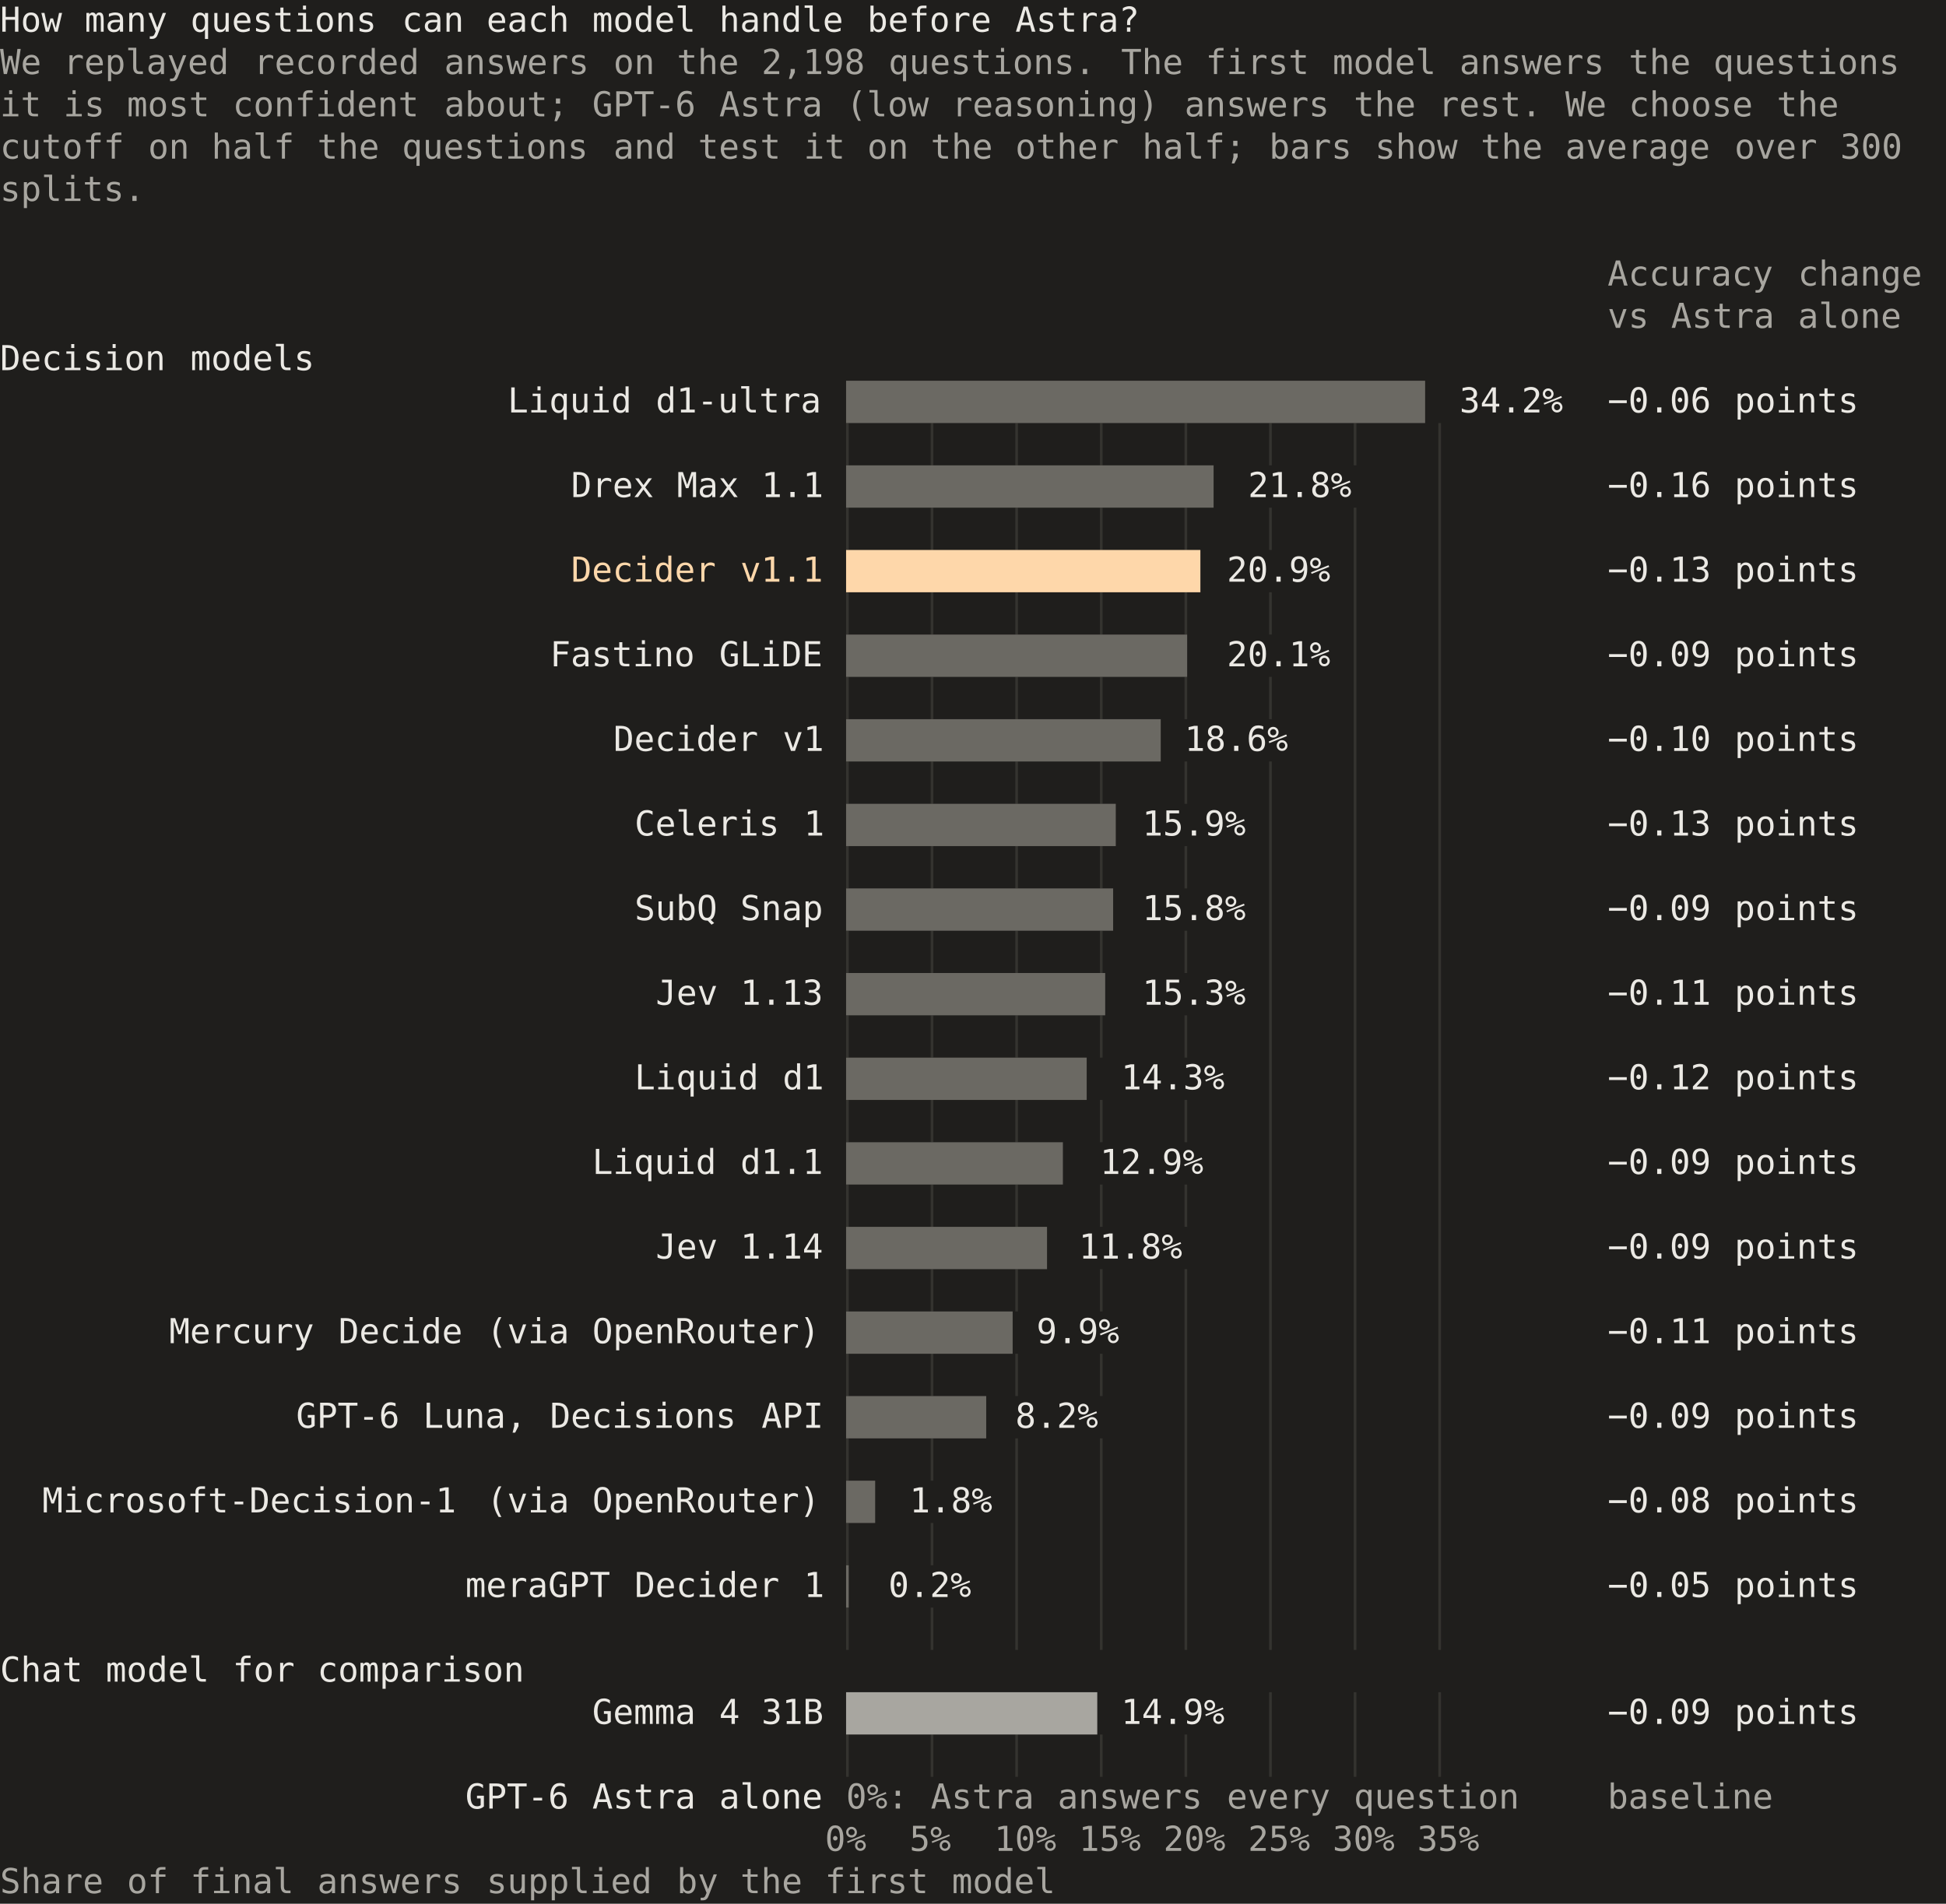
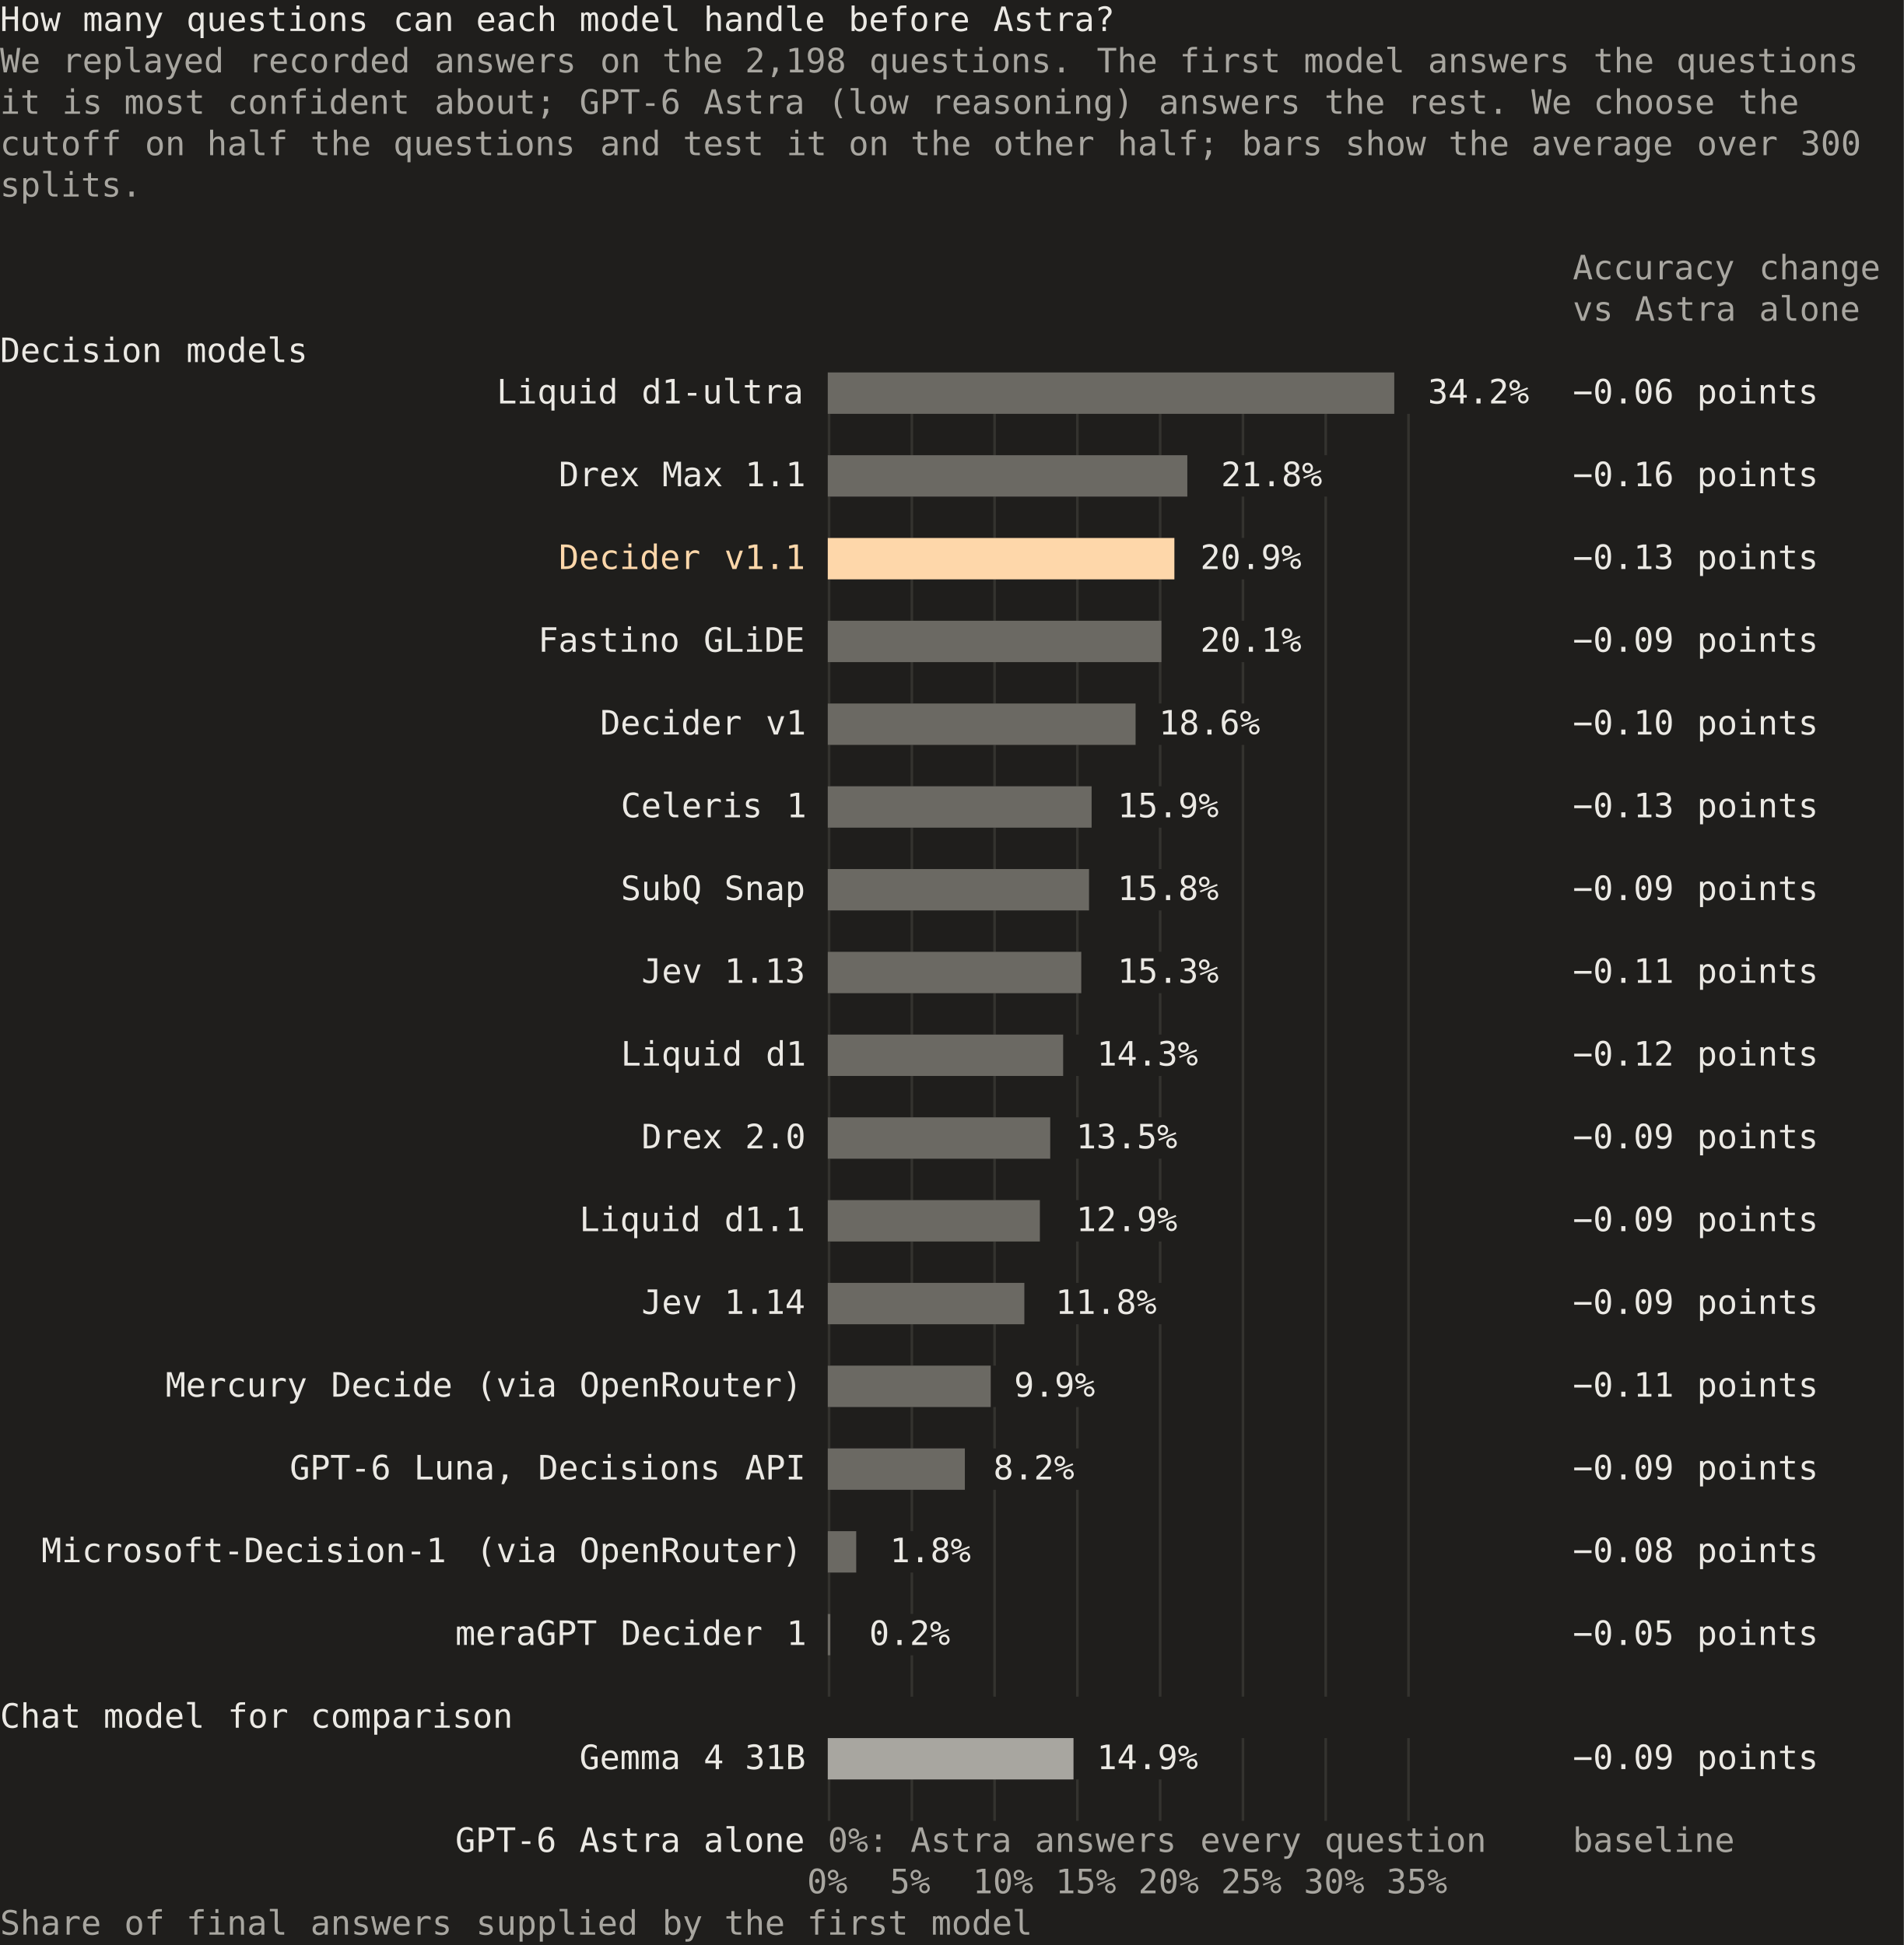
- <svg xmlns="http://www.w3.org/2000/svg" viewBox="0 0 736 720" width="736" height="720" role="img">
+ <svg xmlns="http://www.w3.org/2000/svg" viewBox="0 0 736 752" width="736" height="752" role="img">
  <style>text{font:13px ui-monospace,SFMono-Regular,Menlo,Consolas,"DejaVu Sans Mono",monospace;white-space:pre}</style>
-   <rect width="736" height="720" fill="#1f1e1c" />
-   <path fill="#34332f" d="M320 160h1v16h-1zM352 160h1v16h-1zM384 160h1v16h-1zM416 160h1v16h-1zM448 160h1v16h-1zM480 160h1v16h-1zM512 160h1v16h-1zM544 160h1v16h-1zM544 176h1v16h-1zM320 192h1v16h-1zM352 192h1v16h-1zM384 192h1v16h-1zM416 192h1v16h-1zM448 192h1v16h-1zM480 192h1v16h-1zM512 192h1v16h-1zM544 192h1v16h-1zM512 208h1v16h-1zM544 208h1v16h-1zM320 224h1v16h-1zM352 224h1v16h-1zM384 224h1v16h-1zM416 224h1v16h-1zM448 224h1v16h-1zM480 224h1v16h-1zM512 224h1v16h-1zM544 224h1v16h-1zM512 240h1v16h-1zM544 240h1v16h-1zM320 256h1v16h-1zM352 256h1v16h-1zM384 256h1v16h-1zM416 256h1v16h-1zM448 256h1v16h-1zM480 256h1v16h-1zM512 256h1v16h-1zM544 256h1v16h-1zM512 272h1v16h-1zM544 272h1v16h-1zM320 288h1v16h-1zM352 288h1v16h-1zM384 288h1v16h-1zM416 288h1v16h-1zM448 288h1v16h-1zM480 288h1v16h-1zM512 288h1v16h-1zM544 288h1v16h-1zM480 304h1v16h-1zM512 304h1v16h-1zM544 304h1v16h-1zM320 320h1v16h-1zM352 320h1v16h-1zM384 320h1v16h-1zM416 320h1v16h-1zM448 320h1v16h-1zM480 320h1v16h-1zM512 320h1v16h-1zM544 320h1v16h-1zM480 336h1v16h-1zM512 336h1v16h-1zM544 336h1v16h-1zM320 352h1v16h-1zM352 352h1v16h-1zM384 352h1v16h-1zM416 352h1v16h-1zM448 352h1v16h-1zM480 352h1v16h-1zM512 352h1v16h-1zM544 352h1v16h-1zM480 368h1v16h-1zM512 368h1v16h-1zM544 368h1v16h-1zM320 384h1v16h-1zM352 384h1v16h-1zM384 384h1v16h-1zM416 384h1v16h-1zM448 384h1v16h-1zM480 384h1v16h-1zM512 384h1v16h-1zM544 384h1v16h-1zM480 400h1v16h-1zM512 400h1v16h-1zM544 400h1v16h-1zM320 416h1v16h-1zM352 416h1v16h-1zM384 416h1v16h-1zM416 416h1v16h-1zM448 416h1v16h-1zM480 416h1v16h-1zM512 416h1v16h-1zM544 416h1v16h-1zM480 432h1v16h-1zM512 432h1v16h-1zM544 432h1v16h-1zM320 448h1v16h-1zM352 448h1v16h-1zM384 448h1v16h-1zM416 448h1v16h-1zM448 448h1v16h-1zM480 448h1v16h-1zM512 448h1v16h-1zM544 448h1v16h-1zM480 464h1v16h-1zM512 464h1v16h-1zM544 464h1v16h-1zM320 480h1v16h-1zM352 480h1v16h-1zM384 480h1v16h-1zM416 480h1v16h-1zM448 480h1v16h-1zM480 480h1v16h-1zM512 480h1v16h-1zM544 480h1v16h-1zM448 496h1v16h-1zM480 496h1v16h-1zM512 496h1v16h-1zM544 496h1v16h-1zM320 512h1v16h-1zM352 512h1v16h-1zM384 512h1v16h-1zM416 512h1v16h-1zM448 512h1v16h-1zM480 512h1v16h-1zM512 512h1v16h-1zM544 512h1v16h-1zM448 528h1v16h-1zM480 528h1v16h-1zM512 528h1v16h-1zM544 528h1v16h-1zM320 544h1v16h-1zM352 544h1v16h-1zM384 544h1v16h-1zM416 544h1v16h-1zM448 544h1v16h-1zM480 544h1v16h-1zM512 544h1v16h-1zM544 544h1v16h-1zM384 560h1v16h-1zM416 560h1v16h-1zM448 560h1v16h-1zM480 560h1v16h-1zM512 560h1v16h-1zM544 560h1v16h-1zM320 576h1v16h-1zM352 576h1v16h-1zM384 576h1v16h-1zM416 576h1v16h-1zM448 576h1v16h-1zM480 576h1v16h-1zM512 576h1v16h-1zM544 576h1v16h-1zM384 592h1v16h-1zM416 592h1v16h-1zM448 592h1v16h-1zM480 592h1v16h-1zM512 592h1v16h-1zM544 592h1v16h-1zM320 608h1v16h-1zM352 608h1v16h-1zM384 608h1v16h-1zM416 608h1v16h-1zM448 608h1v16h-1zM480 608h1v16h-1zM512 608h1v16h-1zM544 608h1v16h-1zM480 640h1v16h-1zM512 640h1v16h-1zM544 640h1v16h-1zM320 656h1v16h-1zM352 656h1v16h-1zM384 656h1v16h-1zM416 656h1v16h-1zM448 656h1v16h-1zM480 656h1v16h-1zM512 656h1v16h-1zM544 656h1v16h-1z" />
-   <path fill="#6b6963" d="M320 144h8v16h-8zM328 144h8v16h-8zM336 144h8v16h-8zM344 144h8v16h-8zM352 144h8v16h-8zM360 144h8v16h-8zM368 144h8v16h-8zM376 144h8v16h-8zM384 144h8v16h-8zM392 144h8v16h-8zM400 144h8v16h-8zM408 144h8v16h-8zM416 144h8v16h-8zM424 144h8v16h-8zM432 144h8v16h-8zM440 144h8v16h-8zM448 144h8v16h-8zM456 144h8v16h-8zM464 144h8v16h-8zM472 144h8v16h-8zM480 144h8v16h-8zM488 144h8v16h-8zM496 144h8v16h-8zM504 144h8v16h-8zM512 144h8v16h-8zM520 144h8v16h-8zM528 144h8v16h-8zM536 144h3v16h-3zM320 176h8v16h-8zM328 176h8v16h-8zM336 176h8v16h-8zM344 176h8v16h-8zM352 176h8v16h-8zM360 176h8v16h-8zM368 176h8v16h-8zM376 176h8v16h-8zM384 176h8v16h-8zM392 176h8v16h-8zM400 176h8v16h-8zM408 176h8v16h-8zM416 176h8v16h-8zM424 176h8v16h-8zM432 176h8v16h-8zM440 176h8v16h-8zM448 176h8v16h-8zM456 176h3v16h-3zM320 240h8v16h-8zM328 240h8v16h-8zM336 240h8v16h-8zM344 240h8v16h-8zM352 240h8v16h-8zM360 240h8v16h-8zM368 240h8v16h-8zM376 240h8v16h-8zM384 240h8v16h-8zM392 240h8v16h-8zM400 240h8v16h-8zM408 240h8v16h-8zM416 240h8v16h-8zM424 240h8v16h-8zM432 240h8v16h-8zM440 240h8v16h-8zM448 240h1v16h-1zM320 272h8v16h-8zM328 272h8v16h-8zM336 272h8v16h-8zM344 272h8v16h-8zM352 272h8v16h-8zM360 272h8v16h-8zM368 272h8v16h-8zM376 272h8v16h-8zM384 272h8v16h-8zM392 272h8v16h-8zM400 272h8v16h-8zM408 272h8v16h-8zM416 272h8v16h-8zM424 272h8v16h-8zM432 272h7v16h-7zM320 304h8v16h-8zM328 304h8v16h-8zM336 304h8v16h-8zM344 304h8v16h-8zM352 304h8v16h-8zM360 304h8v16h-8zM368 304h8v16h-8zM376 304h8v16h-8zM384 304h8v16h-8zM392 304h8v16h-8zM400 304h8v16h-8zM408 304h8v16h-8zM416 304h6v16h-6zM320 336h8v16h-8zM328 336h8v16h-8zM336 336h8v16h-8zM344 336h8v16h-8zM352 336h8v16h-8zM360 336h8v16h-8zM368 336h8v16h-8zM376 336h8v16h-8zM384 336h8v16h-8zM392 336h8v16h-8zM400 336h8v16h-8zM408 336h8v16h-8zM416 336h5v16h-5zM320 368h8v16h-8zM328 368h8v16h-8zM336 368h8v16h-8zM344 368h8v16h-8zM352 368h8v16h-8zM360 368h8v16h-8zM368 368h8v16h-8zM376 368h8v16h-8zM384 368h8v16h-8zM392 368h8v16h-8zM400 368h8v16h-8zM408 368h8v16h-8zM416 368h2v16h-2zM320 400h8v16h-8zM328 400h8v16h-8zM336 400h8v16h-8zM344 400h8v16h-8zM352 400h8v16h-8zM360 400h8v16h-8zM368 400h8v16h-8zM376 400h8v16h-8zM384 400h8v16h-8zM392 400h8v16h-8zM400 400h8v16h-8zM408 400h3v16h-3zM320 432h8v16h-8zM328 432h8v16h-8zM336 432h8v16h-8zM344 432h8v16h-8zM352 432h8v16h-8zM360 432h8v16h-8zM368 432h8v16h-8zM376 432h8v16h-8zM384 432h8v16h-8zM392 432h8v16h-8zM400 432h2v16h-2zM320 464h8v16h-8zM328 464h8v16h-8zM336 464h8v16h-8zM344 464h8v16h-8zM352 464h8v16h-8zM360 464h8v16h-8zM368 464h8v16h-8zM376 464h8v16h-8zM384 464h8v16h-8zM392 464h4v16h-4zM320 496h8v16h-8zM328 496h8v16h-8zM336 496h8v16h-8zM344 496h8v16h-8zM352 496h8v16h-8zM360 496h8v16h-8zM368 496h8v16h-8zM376 496h7v16h-7zM320 528h8v16h-8zM328 528h8v16h-8zM336 528h8v16h-8zM344 528h8v16h-8zM352 528h8v16h-8zM360 528h8v16h-8zM368 528h5v16h-5zM320 560h8v16h-8zM328 560h3v16h-3zM320 592h1v16h-1z" />
-   <path fill="#a8a6a0" d="M320 640h8v16h-8zM328 640h8v16h-8zM336 640h8v16h-8zM344 640h8v16h-8zM352 640h8v16h-8zM360 640h8v16h-8zM368 640h8v16h-8zM376 640h8v16h-8zM384 640h8v16h-8zM392 640h8v16h-8zM400 640h8v16h-8zM408 640h7v16h-7z" />
+   <rect width="736" height="752" fill="#1f1e1c" />
+   <path fill="#34332f" d="M320 160h1v16h-1zM352 160h1v16h-1zM384 160h1v16h-1zM416 160h1v16h-1zM448 160h1v16h-1zM480 160h1v16h-1zM512 160h1v16h-1zM544 160h1v16h-1zM544 176h1v16h-1zM320 192h1v16h-1zM352 192h1v16h-1zM384 192h1v16h-1zM416 192h1v16h-1zM448 192h1v16h-1zM480 192h1v16h-1zM512 192h1v16h-1zM544 192h1v16h-1zM512 208h1v16h-1zM544 208h1v16h-1zM320 224h1v16h-1zM352 224h1v16h-1zM384 224h1v16h-1zM416 224h1v16h-1zM448 224h1v16h-1zM480 224h1v16h-1zM512 224h1v16h-1zM544 224h1v16h-1zM512 240h1v16h-1zM544 240h1v16h-1zM320 256h1v16h-1zM352 256h1v16h-1zM384 256h1v16h-1zM416 256h1v16h-1zM448 256h1v16h-1zM480 256h1v16h-1zM512 256h1v16h-1zM544 256h1v16h-1zM512 272h1v16h-1zM544 272h1v16h-1zM320 288h1v16h-1zM352 288h1v16h-1zM384 288h1v16h-1zM416 288h1v16h-1zM448 288h1v16h-1zM480 288h1v16h-1zM512 288h1v16h-1zM544 288h1v16h-1zM480 304h1v16h-1zM512 304h1v16h-1zM544 304h1v16h-1zM320 320h1v16h-1zM352 320h1v16h-1zM384 320h1v16h-1zM416 320h1v16h-1zM448 320h1v16h-1zM480 320h1v16h-1zM512 320h1v16h-1zM544 320h1v16h-1zM480 336h1v16h-1zM512 336h1v16h-1zM544 336h1v16h-1zM320 352h1v16h-1zM352 352h1v16h-1zM384 352h1v16h-1zM416 352h1v16h-1zM448 352h1v16h-1zM480 352h1v16h-1zM512 352h1v16h-1zM544 352h1v16h-1zM480 368h1v16h-1zM512 368h1v16h-1zM544 368h1v16h-1zM320 384h1v16h-1zM352 384h1v16h-1zM384 384h1v16h-1zM416 384h1v16h-1zM448 384h1v16h-1zM480 384h1v16h-1zM512 384h1v16h-1zM544 384h1v16h-1zM480 400h1v16h-1zM512 400h1v16h-1zM544 400h1v16h-1zM320 416h1v16h-1zM352 416h1v16h-1zM384 416h1v16h-1zM416 416h1v16h-1zM448 416h1v16h-1zM480 416h1v16h-1zM512 416h1v16h-1zM544 416h1v16h-1zM480 432h1v16h-1zM512 432h1v16h-1zM544 432h1v16h-1zM320 448h1v16h-1zM352 448h1v16h-1zM384 448h1v16h-1zM416 448h1v16h-1zM448 448h1v16h-1zM480 448h1v16h-1zM512 448h1v16h-1zM544 448h1v16h-1zM480 464h1v16h-1zM512 464h1v16h-1zM544 464h1v16h-1zM320 480h1v16h-1zM352 480h1v16h-1zM384 480h1v16h-1zM416 480h1v16h-1zM448 480h1v16h-1zM480 480h1v16h-1zM512 480h1v16h-1zM544 480h1v16h-1zM480 496h1v16h-1zM512 496h1v16h-1zM544 496h1v16h-1zM320 512h1v16h-1zM352 512h1v16h-1zM384 512h1v16h-1zM416 512h1v16h-1zM448 512h1v16h-1zM480 512h1v16h-1zM512 512h1v16h-1zM544 512h1v16h-1zM448 528h1v16h-1zM480 528h1v16h-1zM512 528h1v16h-1zM544 528h1v16h-1zM320 544h1v16h-1zM352 544h1v16h-1zM384 544h1v16h-1zM416 544h1v16h-1zM448 544h1v16h-1zM480 544h1v16h-1zM512 544h1v16h-1zM544 544h1v16h-1zM448 560h1v16h-1zM480 560h1v16h-1zM512 560h1v16h-1zM544 560h1v16h-1zM320 576h1v16h-1zM352 576h1v16h-1zM384 576h1v16h-1zM416 576h1v16h-1zM448 576h1v16h-1zM480 576h1v16h-1zM512 576h1v16h-1zM544 576h1v16h-1zM384 592h1v16h-1zM416 592h1v16h-1zM448 592h1v16h-1zM480 592h1v16h-1zM512 592h1v16h-1zM544 592h1v16h-1zM320 608h1v16h-1zM352 608h1v16h-1zM384 608h1v16h-1zM416 608h1v16h-1zM448 608h1v16h-1zM480 608h1v16h-1zM512 608h1v16h-1zM544 608h1v16h-1zM384 624h1v16h-1zM416 624h1v16h-1zM448 624h1v16h-1zM480 624h1v16h-1zM512 624h1v16h-1zM544 624h1v16h-1zM320 640h1v16h-1zM352 640h1v16h-1zM384 640h1v16h-1zM416 640h1v16h-1zM448 640h1v16h-1zM480 640h1v16h-1zM512 640h1v16h-1zM544 640h1v16h-1zM480 672h1v16h-1zM512 672h1v16h-1zM544 672h1v16h-1zM320 688h1v16h-1zM352 688h1v16h-1zM384 688h1v16h-1zM416 688h1v16h-1zM448 688h1v16h-1zM480 688h1v16h-1zM512 688h1v16h-1zM544 688h1v16h-1z" />
+   <path fill="#6b6963" d="M320 144h8v16h-8zM328 144h8v16h-8zM336 144h8v16h-8zM344 144h8v16h-8zM352 144h8v16h-8zM360 144h8v16h-8zM368 144h8v16h-8zM376 144h8v16h-8zM384 144h8v16h-8zM392 144h8v16h-8zM400 144h8v16h-8zM408 144h8v16h-8zM416 144h8v16h-8zM424 144h8v16h-8zM432 144h8v16h-8zM440 144h8v16h-8zM448 144h8v16h-8zM456 144h8v16h-8zM464 144h8v16h-8zM472 144h8v16h-8zM480 144h8v16h-8zM488 144h8v16h-8zM496 144h8v16h-8zM504 144h8v16h-8zM512 144h8v16h-8zM520 144h8v16h-8zM528 144h8v16h-8zM536 144h3v16h-3zM320 176h8v16h-8zM328 176h8v16h-8zM336 176h8v16h-8zM344 176h8v16h-8zM352 176h8v16h-8zM360 176h8v16h-8zM368 176h8v16h-8zM376 176h8v16h-8zM384 176h8v16h-8zM392 176h8v16h-8zM400 176h8v16h-8zM408 176h8v16h-8zM416 176h8v16h-8zM424 176h8v16h-8zM432 176h8v16h-8zM440 176h8v16h-8zM448 176h8v16h-8zM456 176h3v16h-3zM320 240h8v16h-8zM328 240h8v16h-8zM336 240h8v16h-8zM344 240h8v16h-8zM352 240h8v16h-8zM360 240h8v16h-8zM368 240h8v16h-8zM376 240h8v16h-8zM384 240h8v16h-8zM392 240h8v16h-8zM400 240h8v16h-8zM408 240h8v16h-8zM416 240h8v16h-8zM424 240h8v16h-8zM432 240h8v16h-8zM440 240h8v16h-8zM448 240h1v16h-1zM320 272h8v16h-8zM328 272h8v16h-8zM336 272h8v16h-8zM344 272h8v16h-8zM352 272h8v16h-8zM360 272h8v16h-8zM368 272h8v16h-8zM376 272h8v16h-8zM384 272h8v16h-8zM392 272h8v16h-8zM400 272h8v16h-8zM408 272h8v16h-8zM416 272h8v16h-8zM424 272h8v16h-8zM432 272h7v16h-7zM320 304h8v16h-8zM328 304h8v16h-8zM336 304h8v16h-8zM344 304h8v16h-8zM352 304h8v16h-8zM360 304h8v16h-8zM368 304h8v16h-8zM376 304h8v16h-8zM384 304h8v16h-8zM392 304h8v16h-8zM400 304h8v16h-8zM408 304h8v16h-8zM416 304h6v16h-6zM320 336h8v16h-8zM328 336h8v16h-8zM336 336h8v16h-8zM344 336h8v16h-8zM352 336h8v16h-8zM360 336h8v16h-8zM368 336h8v16h-8zM376 336h8v16h-8zM384 336h8v16h-8zM392 336h8v16h-8zM400 336h8v16h-8zM408 336h8v16h-8zM416 336h5v16h-5zM320 368h8v16h-8zM328 368h8v16h-8zM336 368h8v16h-8zM344 368h8v16h-8zM352 368h8v16h-8zM360 368h8v16h-8zM368 368h8v16h-8zM376 368h8v16h-8zM384 368h8v16h-8zM392 368h8v16h-8zM400 368h8v16h-8zM408 368h8v16h-8zM416 368h2v16h-2zM320 400h8v16h-8zM328 400h8v16h-8zM336 400h8v16h-8zM344 400h8v16h-8zM352 400h8v16h-8zM360 400h8v16h-8zM368 400h8v16h-8zM376 400h8v16h-8zM384 400h8v16h-8zM392 400h8v16h-8zM400 400h8v16h-8zM408 400h3v16h-3zM320 432h8v16h-8zM328 432h8v16h-8zM336 432h8v16h-8zM344 432h8v16h-8zM352 432h8v16h-8zM360 432h8v16h-8zM368 432h8v16h-8zM376 432h8v16h-8zM384 432h8v16h-8zM392 432h8v16h-8zM400 432h6v16h-6zM320 464h8v16h-8zM328 464h8v16h-8zM336 464h8v16h-8zM344 464h8v16h-8zM352 464h8v16h-8zM360 464h8v16h-8zM368 464h8v16h-8zM376 464h8v16h-8zM384 464h8v16h-8zM392 464h8v16h-8zM400 464h2v16h-2zM320 496h8v16h-8zM328 496h8v16h-8zM336 496h8v16h-8zM344 496h8v16h-8zM352 496h8v16h-8zM360 496h8v16h-8zM368 496h8v16h-8zM376 496h8v16h-8zM384 496h8v16h-8zM392 496h4v16h-4zM320 528h8v16h-8zM328 528h8v16h-8zM336 528h8v16h-8zM344 528h8v16h-8zM352 528h8v16h-8zM360 528h8v16h-8zM368 528h8v16h-8zM376 528h7v16h-7zM320 560h8v16h-8zM328 560h8v16h-8zM336 560h8v16h-8zM344 560h8v16h-8zM352 560h8v16h-8zM360 560h8v16h-8zM368 560h5v16h-5zM320 592h8v16h-8zM328 592h3v16h-3zM320 624h1v16h-1z" />
+   <path fill="#a8a6a0" d="M320 672h8v16h-8zM328 672h8v16h-8zM336 672h8v16h-8zM344 672h8v16h-8zM352 672h8v16h-8zM360 672h8v16h-8zM368 672h8v16h-8zM376 672h8v16h-8zM384 672h8v16h-8zM392 672h8v16h-8zM400 672h8v16h-8zM408 672h7v16h-7z" />
  <path fill="#fed7aa" d="M320 208h8v16h-8zM328 208h8v16h-8zM336 208h8v16h-8zM344 208h8v16h-8zM352 208h8v16h-8zM360 208h8v16h-8zM368 208h8v16h-8zM376 208h8v16h-8zM384 208h8v16h-8zM392 208h8v16h-8zM400 208h8v16h-8zM408 208h8v16h-8zM416 208h8v16h-8zM424 208h8v16h-8zM432 208h8v16h-8zM440 208h8v16h-8zM448 208h6v16h-6z" />
  <text x="0 8 16" y="12" fill="#ebe9e4" font-weight="600">How</text>
  <text x="32 40 48 56" y="12" fill="#ebe9e4" font-weight="600">many</text>
  <text x="72 80 88 96 104 112 120 128 136" y="12" fill="#ebe9e4" font-weight="600">questions</text>
  <text x="152 160 168" y="12" fill="#ebe9e4" font-weight="600">can</text>
  <text x="184 192 200 208" y="12" fill="#ebe9e4" font-weight="600">each</text>
  <text x="224 232 240 248 256" y="12" fill="#ebe9e4" font-weight="600">model</text>
  <text x="272 280 288 296 304 312" y="12" fill="#ebe9e4" font-weight="600">handle</text>
  <text x="328 336 344 352 360 368" y="12" fill="#ebe9e4" font-weight="600">before</text>
  <text x="384 392 400 408 416 424" y="12" fill="#ebe9e4" font-weight="600">Astra?</text>
  <text x="0 8" y="28" fill="#a8a6a0">We</text>
  <text x="24 32 40 48 56 64 72 80" y="28" fill="#a8a6a0">replayed</text>
  <text x="96 104 112 120 128 136 144 152" y="28" fill="#a8a6a0">recorded</text>
  <text x="168 176 184 192 200 208 216" y="28" fill="#a8a6a0">answers</text>
  <text x="232 240" y="28" fill="#a8a6a0">on</text>
  <text x="256 264 272" y="28" fill="#a8a6a0">the</text>
  <text x="288 296 304 312 320" y="28" fill="#a8a6a0">2,198</text>
  <text x="336 344 352 360 368 376 384 392 400 408" y="28" fill="#a8a6a0">questions.</text>
  <text x="424 432 440" y="28" fill="#a8a6a0">The</text>
  <text x="456 464 472 480 488" y="28" fill="#a8a6a0">first</text>
  <text x="504 512 520 528 536" y="28" fill="#a8a6a0">model</text>
  <text x="552 560 568 576 584 592 600" y="28" fill="#a8a6a0">answers</text>
  <text x="616 624 632" y="28" fill="#a8a6a0">the</text>
  <text x="648 656 664 672 680 688 696 704 712" y="28" fill="#a8a6a0">questions</text>
  <text x="0 8" y="44" fill="#a8a6a0">it</text>
  <text x="24 32" y="44" fill="#a8a6a0">is</text>
  <text x="48 56 64 72" y="44" fill="#a8a6a0">most</text>
  <text x="88 96 104 112 120 128 136 144 152" y="44" fill="#a8a6a0">confident</text>
  <text x="168 176 184 192 200 208" y="44" fill="#a8a6a0">about;</text>
  <text x="224 232 240 248 256" y="44" fill="#a8a6a0">GPT-6</text>
  <text x="272 280 288 296 304" y="44" fill="#a8a6a0">Astra</text>
  <text x="320 328 336 344" y="44" fill="#a8a6a0">(low</text>
  <text x="360 368 376 384 392 400 408 416 424 432" y="44" fill="#a8a6a0">reasoning)</text>
  <text x="448 456 464 472 480 488 496" y="44" fill="#a8a6a0">answers</text>
  <text x="512 520 528" y="44" fill="#a8a6a0">the</text>
  <text x="544 552 560 568 576" y="44" fill="#a8a6a0">rest.</text>
  <text x="592 600" y="44" fill="#a8a6a0">We</text>
  <text x="616 624 632 640 648 656" y="44" fill="#a8a6a0">choose</text>
  <text x="672 680 688" y="44" fill="#a8a6a0">the</text>
  <text x="0 8 16 24 32 40" y="60" fill="#a8a6a0">cutoff</text>
  <text x="56 64" y="60" fill="#a8a6a0">on</text>
  <text x="80 88 96 104" y="60" fill="#a8a6a0">half</text>
  <text x="120 128 136" y="60" fill="#a8a6a0">the</text>
  <text x="152 160 168 176 184 192 200 208 216" y="60" fill="#a8a6a0">questions</text>
  <text x="232 240 248" y="60" fill="#a8a6a0">and</text>
  <text x="264 272 280 288" y="60" fill="#a8a6a0">test</text>
  <text x="304 312" y="60" fill="#a8a6a0">it</text>
  <text x="328 336" y="60" fill="#a8a6a0">on</text>
  <text x="352 360 368" y="60" fill="#a8a6a0">the</text>
  <text x="384 392 400 408 416" y="60" fill="#a8a6a0">other</text>
  <text x="432 440 448 456 464" y="60" fill="#a8a6a0">half;</text>
  <text x="480 488 496 504" y="60" fill="#a8a6a0">bars</text>
  <text x="520 528 536 544" y="60" fill="#a8a6a0">show</text>
  <text x="560 568 576" y="60" fill="#a8a6a0">the</text>
  <text x="592 600 608 616 624 632 640" y="60" fill="#a8a6a0">average</text>
  <text x="656 664 672 680" y="60" fill="#a8a6a0">over</text>
  <text x="696 704 712" y="60" fill="#a8a6a0">300</text>
  <text x="0 8 16 24 32 40 48" y="76" fill="#a8a6a0">splits.</text>
  <text x="608 616 624 632 640 648 656 664" y="108" fill="#a8a6a0">Accuracy</text>
  <text x="680 688 696 704 712 720" y="108" fill="#a8a6a0">change</text>
  <text x="608 616" y="124" fill="#a8a6a0">vs</text>
  <text x="632 640 648 656 664" y="124" fill="#a8a6a0">Astra</text>
  <text x="680 688 696 704 712" y="124" fill="#a8a6a0">alone</text>
  <text x="0 8 16 24 32 40 48 56" y="140" fill="#ebe9e4" font-weight="600">Decision</text>
  <text x="72 80 88 96 104 112" y="140" fill="#ebe9e4" font-weight="600">models</text>
  <text x="192 200 208 216 224 232" y="156" fill="#ebe9e4">Liquid</text>
  <text x="248 256 264 272 280 288 296 304" y="156" fill="#ebe9e4">d1-ultra</text>
  <text x="552 560 568 576 584" y="156" fill="#ebe9e4">34.2%</text>
  <text x="608 616 624 632 640" y="156" fill="#ebe9e4">−0.06</text>
  <text x="656 664 672 680 688 696" y="156" fill="#ebe9e4">points</text>
  <text x="216 224 232 240" y="188" fill="#ebe9e4">Drex</text>
  <text x="256 264 272" y="188" fill="#ebe9e4">Max</text>
  <text x="288 296 304" y="188" fill="#ebe9e4">1.1</text>
  <text x="472 480 488 496 504" y="188" fill="#ebe9e4">21.8%</text>
  <text x="608 616 624 632 640" y="188" fill="#ebe9e4">−0.16</text>
  <text x="656 664 672 680 688 696" y="188" fill="#ebe9e4">points</text>
  <text x="216 224 232 240 248 256 264" y="220" fill="#fed7aa" font-weight="600">Decider</text>
  <text x="280 288 296 304" y="220" fill="#fed7aa" font-weight="600">v1.1</text>
  <text x="464 472 480 488 496" y="220" fill="#ebe9e4" font-weight="600">20.9%</text>
  <text x="608 616 624 632 640" y="220" fill="#ebe9e4">−0.13</text>
  <text x="656 664 672 680 688 696" y="220" fill="#ebe9e4">points</text>
  <text x="208 216 224 232 240 248 256" y="252" fill="#ebe9e4">Fastino</text>
  <text x="272 280 288 296 304" y="252" fill="#ebe9e4">GLiDE</text>
  <text x="464 472 480 488 496" y="252" fill="#ebe9e4">20.1%</text>
  <text x="608 616 624 632 640" y="252" fill="#ebe9e4">−0.09</text>
  <text x="656 664 672 680 688 696" y="252" fill="#ebe9e4">points</text>
  <text x="232 240 248 256 264 272 280" y="284" fill="#ebe9e4">Decider</text>
  <text x="296 304" y="284" fill="#ebe9e4">v1</text>
  <text x="448 456 464 472 480" y="284" fill="#ebe9e4">18.6%</text>
  <text x="608 616 624 632 640" y="284" fill="#ebe9e4">−0.10</text>
  <text x="656 664 672 680 688 696" y="284" fill="#ebe9e4">points</text>
  <text x="240 248 256 264 272 280 288" y="316" fill="#ebe9e4">Celeris</text>
  <text x="304" y="316" fill="#ebe9e4">1</text>
  <text x="432 440 448 456 464" y="316" fill="#ebe9e4">15.9%</text>
  <text x="608 616 624 632 640" y="316" fill="#ebe9e4">−0.13</text>
  <text x="656 664 672 680 688 696" y="316" fill="#ebe9e4">points</text>
  <text x="240 248 256 264" y="348" fill="#ebe9e4">SubQ</text>
  <text x="280 288 296 304" y="348" fill="#ebe9e4">Snap</text>
  <text x="432 440 448 456 464" y="348" fill="#ebe9e4">15.8%</text>
  <text x="608 616 624 632 640" y="348" fill="#ebe9e4">−0.09</text>
  <text x="656 664 672 680 688 696" y="348" fill="#ebe9e4">points</text>
  <text x="248 256 264" y="380" fill="#ebe9e4">Jev</text>
  <text x="280 288 296 304" y="380" fill="#ebe9e4">1.13</text>
  <text x="432 440 448 456 464" y="380" fill="#ebe9e4">15.3%</text>
  <text x="608 616 624 632 640" y="380" fill="#ebe9e4">−0.11</text>
  <text x="656 664 672 680 688 696" y="380" fill="#ebe9e4">points</text>
  <text x="240 248 256 264 272 280" y="412" fill="#ebe9e4">Liquid</text>
  <text x="296 304" y="412" fill="#ebe9e4">d1</text>
  <text x="424 432 440 448 456" y="412" fill="#ebe9e4">14.3%</text>
  <text x="608 616 624 632 640" y="412" fill="#ebe9e4">−0.12</text>
  <text x="656 664 672 680 688 696" y="412" fill="#ebe9e4">points</text>
-   <text x="224 232 240 248 256 264" y="444" fill="#ebe9e4">Liquid</text>
-   <text x="280 288 296 304" y="444" fill="#ebe9e4">d1.1</text>
-   <text x="416 424 432 440 448" y="444" fill="#ebe9e4">12.9%</text>
+   <text x="248 256 264 272" y="444" fill="#ebe9e4">Drex</text>
+   <text x="288 296 304" y="444" fill="#ebe9e4">2.0</text>
+   <text x="416 424 432 440 448" y="444" fill="#ebe9e4">13.5%</text>
  <text x="608 616 624 632 640" y="444" fill="#ebe9e4">−0.09</text>
  <text x="656 664 672 680 688 696" y="444" fill="#ebe9e4">points</text>
-   <text x="248 256 264" y="476" fill="#ebe9e4">Jev</text>
-   <text x="280 288 296 304" y="476" fill="#ebe9e4">1.14</text>
-   <text x="408 416 424 432 440" y="476" fill="#ebe9e4">11.8%</text>
+   <text x="224 232 240 248 256 264" y="476" fill="#ebe9e4">Liquid</text>
+   <text x="280 288 296 304" y="476" fill="#ebe9e4">d1.1</text>
+   <text x="416 424 432 440 448" y="476" fill="#ebe9e4">12.9%</text>
  <text x="608 616 624 632 640" y="476" fill="#ebe9e4">−0.09</text>
  <text x="656 664 672 680 688 696" y="476" fill="#ebe9e4">points</text>
-   <text x="64 72 80 88 96 104 112" y="508" fill="#ebe9e4">Mercury</text>
-   <text x="128 136 144 152 160 168" y="508" fill="#ebe9e4">Decide</text>
-   <text x="184 192 200 208" y="508" fill="#ebe9e4">(via</text>
-   <text x="224 232 240 248 256 264 272 280 288 296 304" y="508" fill="#ebe9e4">OpenRouter)</text>
-   <text x="392 400 408 416" y="508" fill="#ebe9e4">9.9%</text>
-   <text x="608 616 624 632 640" y="508" fill="#ebe9e4">−0.11</text>
+   <text x="248 256 264" y="508" fill="#ebe9e4">Jev</text>
+   <text x="280 288 296 304" y="508" fill="#ebe9e4">1.14</text>
+   <text x="408 416 424 432 440" y="508" fill="#ebe9e4">11.8%</text>
+   <text x="608 616 624 632 640" y="508" fill="#ebe9e4">−0.09</text>
  <text x="656 664 672 680 688 696" y="508" fill="#ebe9e4">points</text>
-   <text x="112 120 128 136 144" y="540" fill="#ebe9e4">GPT-6</text>
-   <text x="160 168 176 184 192" y="540" fill="#ebe9e4">Luna,</text>
-   <text x="208 216 224 232 240 248 256 264 272" y="540" fill="#ebe9e4">Decisions</text>
-   <text x="288 296 304" y="540" fill="#ebe9e4">API</text>
-   <text x="384 392 400 408" y="540" fill="#ebe9e4">8.2%</text>
-   <text x="608 616 624 632 640" y="540" fill="#ebe9e4">−0.09</text>
+   <text x="64 72 80 88 96 104 112" y="540" fill="#ebe9e4">Mercury</text>
+   <text x="128 136 144 152 160 168" y="540" fill="#ebe9e4">Decide</text>
+   <text x="184 192 200 208" y="540" fill="#ebe9e4">(via</text>
+   <text x="224 232 240 248 256 264 272 280 288 296 304" y="540" fill="#ebe9e4">OpenRouter)</text>
+   <text x="392 400 408 416" y="540" fill="#ebe9e4">9.9%</text>
+   <text x="608 616 624 632 640" y="540" fill="#ebe9e4">−0.11</text>
  <text x="656 664 672 680 688 696" y="540" fill="#ebe9e4">points</text>
-   <text x="16 24 32 40 48 56 64 72 80 88 96 104 112 120 128 136 144 152 160 168" y="572" fill="#ebe9e4">Microsoft-Decision-1</text>
-   <text x="184 192 200 208" y="572" fill="#ebe9e4">(via</text>
-   <text x="224 232 240 248 256 264 272 280 288 296 304" y="572" fill="#ebe9e4">OpenRouter)</text>
-   <text x="344 352 360 368" y="572" fill="#ebe9e4">1.8%</text>
-   <text x="608 616 624 632 640" y="572" fill="#ebe9e4">−0.08</text>
+   <text x="112 120 128 136 144" y="572" fill="#ebe9e4">GPT-6</text>
+   <text x="160 168 176 184 192" y="572" fill="#ebe9e4">Luna,</text>
+   <text x="208 216 224 232 240 248 256 264 272" y="572" fill="#ebe9e4">Decisions</text>
+   <text x="288 296 304" y="572" fill="#ebe9e4">API</text>
+   <text x="384 392 400 408" y="572" fill="#ebe9e4">8.2%</text>
+   <text x="608 616 624 632 640" y="572" fill="#ebe9e4">−0.09</text>
  <text x="656 664 672 680 688 696" y="572" fill="#ebe9e4">points</text>
-   <text x="176 184 192 200 208 216 224" y="604" fill="#ebe9e4">meraGPT</text>
-   <text x="240 248 256 264 272 280 288" y="604" fill="#ebe9e4">Decider</text>
-   <text x="304" y="604" fill="#ebe9e4">1</text>
-   <text x="336 344 352 360" y="604" fill="#ebe9e4">0.2%</text>
-   <text x="608 616 624 632 640" y="604" fill="#ebe9e4">−0.05</text>
+   <text x="16 24 32 40 48 56 64 72 80 88 96 104 112 120 128 136 144 152 160 168" y="604" fill="#ebe9e4">Microsoft-Decision-1</text>
+   <text x="184 192 200 208" y="604" fill="#ebe9e4">(via</text>
+   <text x="224 232 240 248 256 264 272 280 288 296 304" y="604" fill="#ebe9e4">OpenRouter)</text>
+   <text x="344 352 360 368" y="604" fill="#ebe9e4">1.8%</text>
+   <text x="608 616 624 632 640" y="604" fill="#ebe9e4">−0.08</text>
  <text x="656 664 672 680 688 696" y="604" fill="#ebe9e4">points</text>
-   <text x="0 8 16 24" y="636" fill="#ebe9e4" font-weight="600">Chat</text>
-   <text x="40 48 56 64 72" y="636" fill="#ebe9e4" font-weight="600">model</text>
-   <text x="88 96 104" y="636" fill="#ebe9e4" font-weight="600">for</text>
-   <text x="120 128 136 144 152 160 168 176 184 192" y="636" fill="#ebe9e4" font-weight="600">comparison</text>
-   <text x="224 232 240 248 256" y="652" fill="#ebe9e4">Gemma</text>
-   <text x="272" y="652" fill="#ebe9e4">4</text>
-   <text x="288 296 304" y="652" fill="#ebe9e4">31B</text>
-   <text x="424 432 440 448 456" y="652" fill="#ebe9e4">14.9%</text>
-   <text x="608 616 624 632 640" y="652" fill="#ebe9e4">−0.09</text>
-   <text x="656 664 672 680 688 696" y="652" fill="#ebe9e4">points</text>
-   <text x="176 184 192 200 208" y="684" fill="#ebe9e4">GPT-6</text>
-   <text x="224 232 240 248 256" y="684" fill="#ebe9e4">Astra</text>
-   <text x="272 280 288 296 304" y="684" fill="#ebe9e4">alone</text>
-   <text x="320 328 336" y="684" fill="#a8a6a0">0%:</text>
-   <text x="352 360 368 376 384" y="684" fill="#a8a6a0">Astra</text>
-   <text x="400 408 416 424 432 440 448" y="684" fill="#a8a6a0">answers</text>
-   <text x="464 472 480 488 496" y="684" fill="#a8a6a0">every</text>
-   <text x="512 520 528 536 544 552 560 568" y="684" fill="#a8a6a0">question</text>
-   <text x="608 616 624 632 640 648 656 664" y="684" fill="#a8a6a0">baseline</text>
-   <text x="312 320" y="700" fill="#a8a6a0">0%</text>
-   <text x="344 352" y="700" fill="#a8a6a0">5%</text>
-   <text x="376 384 392" y="700" fill="#a8a6a0">10%</text>
-   <text x="408 416 424" y="700" fill="#a8a6a0">15%</text>
-   <text x="440 448 456" y="700" fill="#a8a6a0">20%</text>
-   <text x="472 480 488" y="700" fill="#a8a6a0">25%</text>
-   <text x="504 512 520" y="700" fill="#a8a6a0">30%</text>
-   <text x="536 544 552" y="700" fill="#a8a6a0">35%</text>
-   <text x="0 8 16 24 32" y="716" fill="#a8a6a0">Share</text>
-   <text x="48 56" y="716" fill="#a8a6a0">of</text>
-   <text x="72 80 88 96 104" y="716" fill="#a8a6a0">final</text>
-   <text x="120 128 136 144 152 160 168" y="716" fill="#a8a6a0">answers</text>
-   <text x="184 192 200 208 216 224 232 240" y="716" fill="#a8a6a0">supplied</text>
-   <text x="256 264" y="716" fill="#a8a6a0">by</text>
-   <text x="280 288 296" y="716" fill="#a8a6a0">the</text>
-   <text x="312 320 328 336 344" y="716" fill="#a8a6a0">first</text>
-   <text x="360 368 376 384 392" y="716" fill="#a8a6a0">model</text>
+   <text x="176 184 192 200 208 216 224" y="636" fill="#ebe9e4">meraGPT</text>
+   <text x="240 248 256 264 272 280 288" y="636" fill="#ebe9e4">Decider</text>
+   <text x="304" y="636" fill="#ebe9e4">1</text>
+   <text x="336 344 352 360" y="636" fill="#ebe9e4">0.2%</text>
+   <text x="608 616 624 632 640" y="636" fill="#ebe9e4">−0.05</text>
+   <text x="656 664 672 680 688 696" y="636" fill="#ebe9e4">points</text>
+   <text x="0 8 16 24" y="668" fill="#ebe9e4" font-weight="600">Chat</text>
+   <text x="40 48 56 64 72" y="668" fill="#ebe9e4" font-weight="600">model</text>
+   <text x="88 96 104" y="668" fill="#ebe9e4" font-weight="600">for</text>
+   <text x="120 128 136 144 152 160 168 176 184 192" y="668" fill="#ebe9e4" font-weight="600">comparison</text>
+   <text x="224 232 240 248 256" y="684" fill="#ebe9e4">Gemma</text>
+   <text x="272" y="684" fill="#ebe9e4">4</text>
+   <text x="288 296 304" y="684" fill="#ebe9e4">31B</text>
+   <text x="424 432 440 448 456" y="684" fill="#ebe9e4">14.9%</text>
+   <text x="608 616 624 632 640" y="684" fill="#ebe9e4">−0.09</text>
+   <text x="656 664 672 680 688 696" y="684" fill="#ebe9e4">points</text>
+   <text x="176 184 192 200 208" y="716" fill="#ebe9e4">GPT-6</text>
+   <text x="224 232 240 248 256" y="716" fill="#ebe9e4">Astra</text>
+   <text x="272 280 288 296 304" y="716" fill="#ebe9e4">alone</text>
+   <text x="320 328 336" y="716" fill="#a8a6a0">0%:</text>
+   <text x="352 360 368 376 384" y="716" fill="#a8a6a0">Astra</text>
+   <text x="400 408 416 424 432 440 448" y="716" fill="#a8a6a0">answers</text>
+   <text x="464 472 480 488 496" y="716" fill="#a8a6a0">every</text>
+   <text x="512 520 528 536 544 552 560 568" y="716" fill="#a8a6a0">question</text>
+   <text x="608 616 624 632 640 648 656 664" y="716" fill="#a8a6a0">baseline</text>
+   <text x="312 320" y="732" fill="#a8a6a0">0%</text>
+   <text x="344 352" y="732" fill="#a8a6a0">5%</text>
+   <text x="376 384 392" y="732" fill="#a8a6a0">10%</text>
+   <text x="408 416 424" y="732" fill="#a8a6a0">15%</text>
+   <text x="440 448 456" y="732" fill="#a8a6a0">20%</text>
+   <text x="472 480 488" y="732" fill="#a8a6a0">25%</text>
+   <text x="504 512 520" y="732" fill="#a8a6a0">30%</text>
+   <text x="536 544 552" y="732" fill="#a8a6a0">35%</text>
+   <text x="0 8 16 24 32" y="748" fill="#a8a6a0">Share</text>
+   <text x="48 56" y="748" fill="#a8a6a0">of</text>
+   <text x="72 80 88 96 104" y="748" fill="#a8a6a0">final</text>
+   <text x="120 128 136 144 152 160 168" y="748" fill="#a8a6a0">answers</text>
+   <text x="184 192 200 208 216 224 232 240" y="748" fill="#a8a6a0">supplied</text>
+   <text x="256 264" y="748" fill="#a8a6a0">by</text>
+   <text x="280 288 296" y="748" fill="#a8a6a0">the</text>
+   <text x="312 320 328 336 344" y="748" fill="#a8a6a0">first</text>
+   <text x="360 368 376 384 392" y="748" fill="#a8a6a0">model</text>
</svg>
